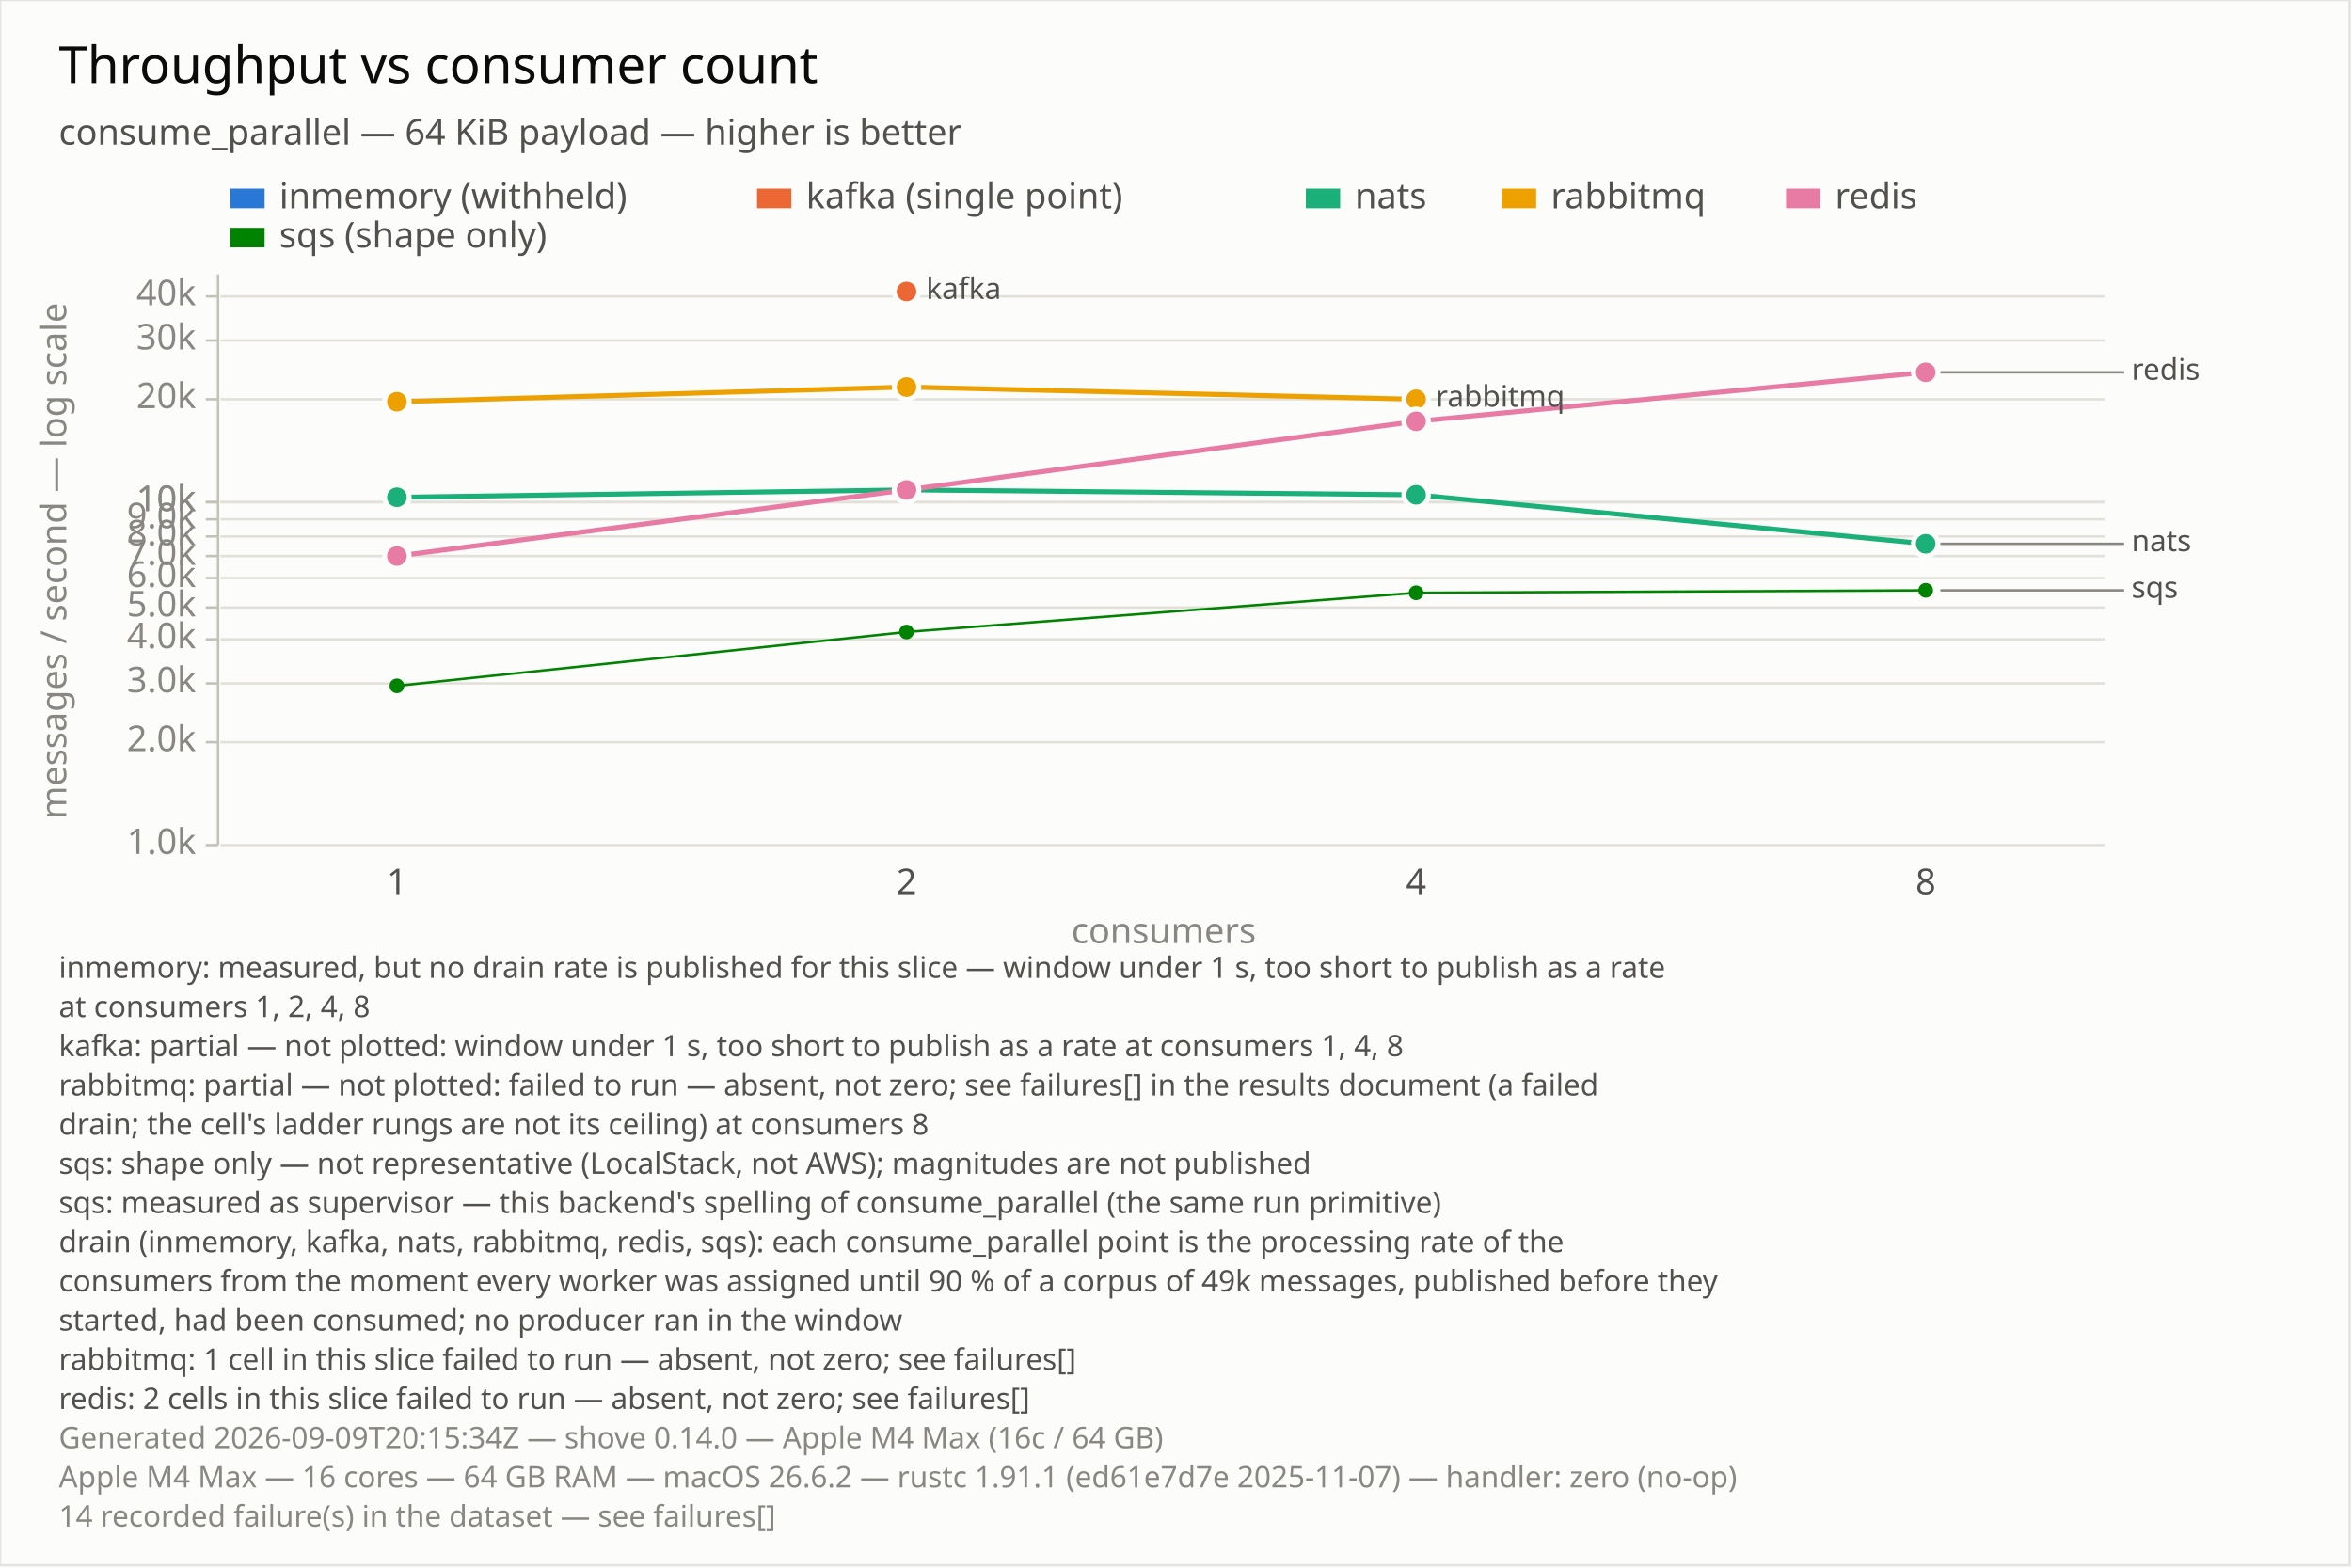
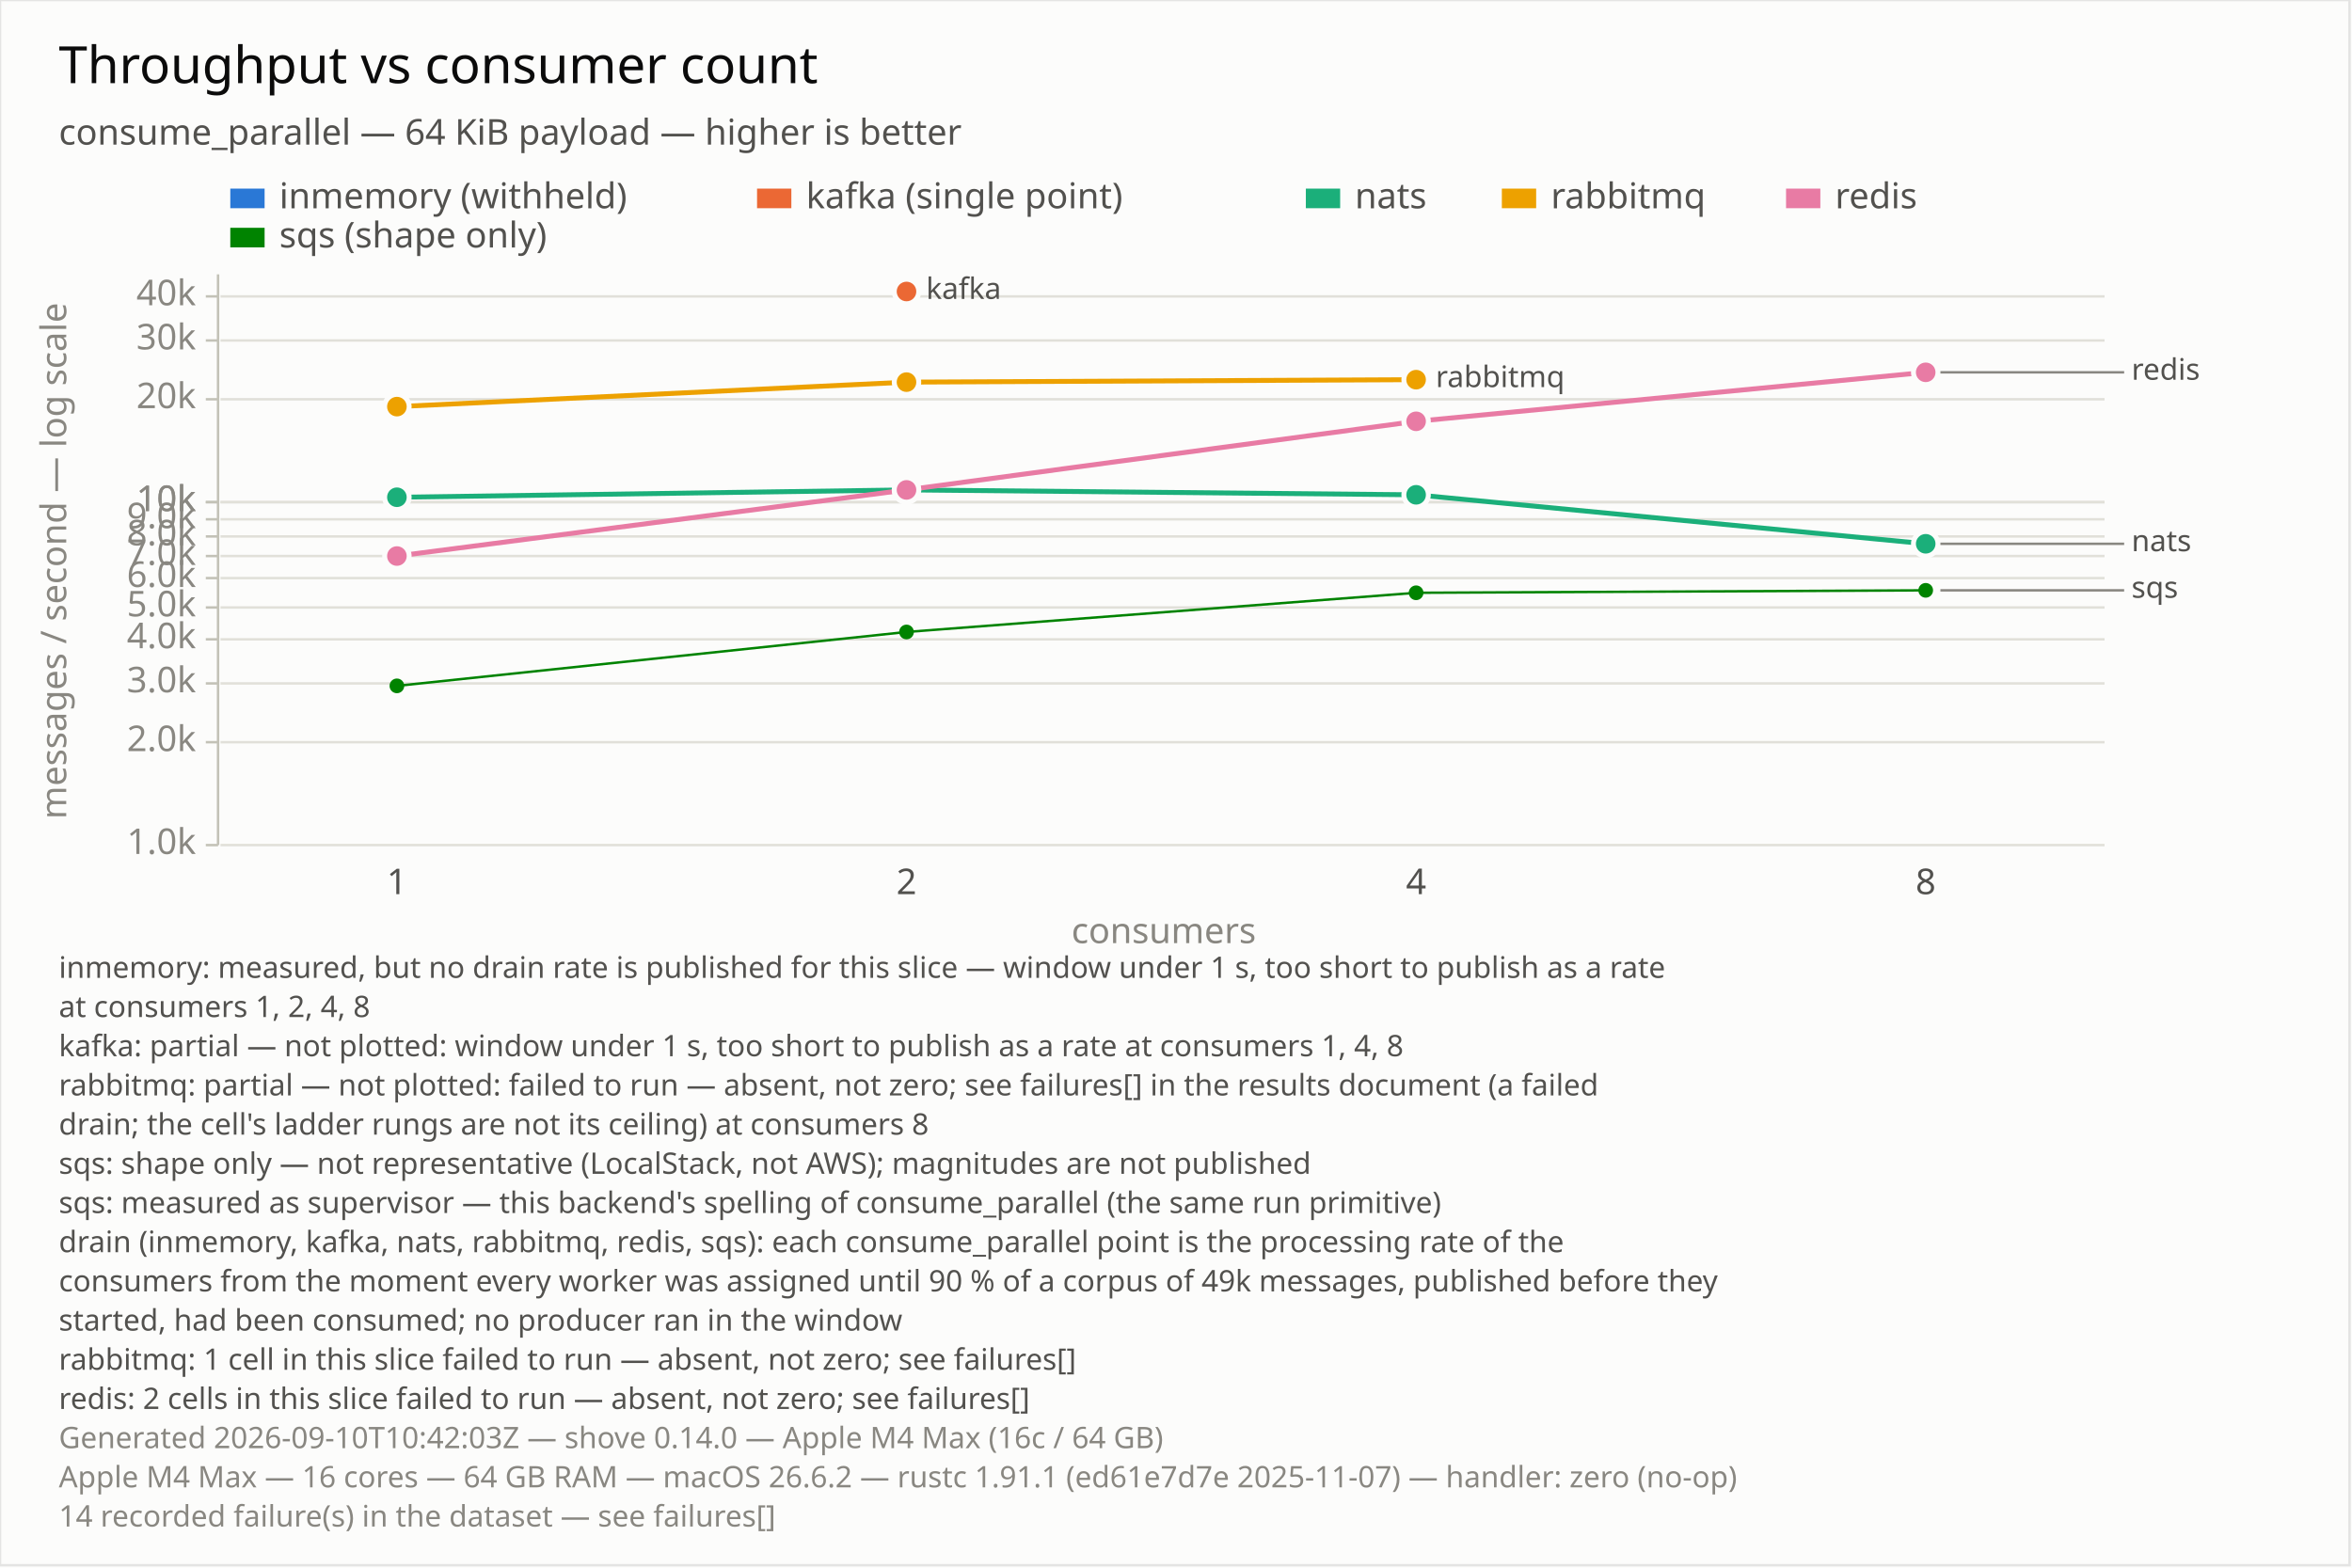
<svg xmlns="http://www.w3.org/2000/svg" width="960" height="640" viewBox="0 0 960 640">
  <rect x="0" y="0" width="960" height="640" opacity="1" fill="#FCFCFB" stroke="none" />
  <rect x="0" y="0" width="959" height="639" opacity="0.1" fill="none" stroke="#0B0B0B" />
  <text x="24" y="18" dy="0.76em" text-anchor="start" font-family="sans-serif" font-size="20.968" opacity="1" fill="#0B0B0B">
Throughput vs consumer count
</text>
  <text x="24" y="48" dy="0.76em" text-anchor="start" font-family="sans-serif" font-size="14.516" opacity="1" fill="#52514E">
consume_parallel — 64 KiB payload — higher is better
</text>
  <text x="24" y="390" dy="0.76em" text-anchor="start" font-family="sans-serif" font-size="12.097" opacity="1" fill="#52514E">
inmemory: measured, but no drain rate is published for this slice — window under 1 s, too short to publish as a rate
</text>
  <text x="24" y="406" dy="0.76em" text-anchor="start" font-family="sans-serif" font-size="12.097" opacity="1" fill="#52514E">
at consumers 1, 2, 4, 8
</text>
  <text x="24" y="422" dy="0.76em" text-anchor="start" font-family="sans-serif" font-size="12.097" opacity="1" fill="#52514E">
kafka: partial — not plotted: window under 1 s, too short to publish as a rate at consumers 1, 4, 8
</text>
  <text x="24" y="438" dy="0.76em" text-anchor="start" font-family="sans-serif" font-size="12.097" opacity="1" fill="#52514E">
rabbitmq: partial — not plotted: failed to run — absent, not zero; see failures[] in the results document (a failed
</text>
  <text x="24" y="454" dy="0.76em" text-anchor="start" font-family="sans-serif" font-size="12.097" opacity="1" fill="#52514E">
drain; the cell's ladder rungs are not its ceiling) at consumers 8
</text>
  <text x="24" y="470" dy="0.76em" text-anchor="start" font-family="sans-serif" font-size="12.097" opacity="1" fill="#52514E">
sqs: shape only — not representative (LocalStack, not AWS); magnitudes are not published
</text>
  <text x="24" y="486" dy="0.76em" text-anchor="start" font-family="sans-serif" font-size="12.097" opacity="1" fill="#52514E">
sqs: measured as supervisor — this backend's spelling of consume_parallel (the same run primitive)
</text>
  <text x="24" y="502" dy="0.76em" text-anchor="start" font-family="sans-serif" font-size="12.097" opacity="1" fill="#52514E">
drain (inmemory, kafka, nats, rabbitmq, redis, sqs): each consume_parallel point is the processing rate of the
</text>
  <text x="24" y="518" dy="0.76em" text-anchor="start" font-family="sans-serif" font-size="12.097" opacity="1" fill="#52514E">
consumers from the moment every worker was assigned until 90 % of a corpus of 49k messages, published before they
</text>
  <text x="24" y="534" dy="0.76em" text-anchor="start" font-family="sans-serif" font-size="12.097" opacity="1" fill="#52514E">
started, had been consumed; no producer ran in the window
</text>
  <text x="24" y="550" dy="0.76em" text-anchor="start" font-family="sans-serif" font-size="12.097" opacity="1" fill="#52514E">
rabbitmq: 1 cell in this slice failed to run — absent, not zero; see failures[]
</text>
  <text x="24" y="566" dy="0.76em" text-anchor="start" font-family="sans-serif" font-size="12.097" opacity="1" fill="#52514E">
redis: 2 cells in this slice failed to run — absent, not zero; see failures[]
</text>
  <text x="24" y="582" dy="0.76em" text-anchor="start" font-family="sans-serif" font-size="12.097" opacity="1" fill="#898781">
- Generated 2026-09-09T20:15:34Z — shove 0.14.0 — Apple M4 Max (16c / 64 GB)
+ Generated 2026-09-10T10:42:03Z — shove 0.14.0 — Apple M4 Max (16c / 64 GB)
</text>
  <text x="24" y="598" dy="0.76em" text-anchor="start" font-family="sans-serif" font-size="12.097" opacity="1" fill="#898781">
Apple M4 Max — 16 cores — 64 GB RAM — macOS 26.6.2 — rustc 1.91.1 (ed61e7d7e 2025-11-07) — handler: zero (no-op)
</text>
  <text x="24" y="614" dy="0.76em" text-anchor="start" font-family="sans-serif" font-size="12.097" opacity="1" fill="#898781">
14 recorded failure(s) in the dataset — see failures[]
</text>
  <text x="16" y="229" dy="0.76em" text-anchor="middle" font-family="sans-serif" font-size="14.516" opacity="1" fill="#898781" transform="rotate(270, 16, 229)">
messages / second — log scale
</text>
  <line opacity="1" stroke="#E1E0D9" stroke-width="1" x1="90" y1="345" x2="859" y2="345" />
  <line opacity="1" stroke="#E1E0D9" stroke-width="1" x1="90" y1="303" x2="859" y2="303" />
  <line opacity="1" stroke="#E1E0D9" stroke-width="1" x1="90" y1="279" x2="859" y2="279" />
  <line opacity="1" stroke="#E1E0D9" stroke-width="1" x1="90" y1="261" x2="859" y2="261" />
  <line opacity="1" stroke="#E1E0D9" stroke-width="1" x1="90" y1="248" x2="859" y2="248" />
  <line opacity="1" stroke="#E1E0D9" stroke-width="1" x1="90" y1="236" x2="859" y2="236" />
  <line opacity="1" stroke="#E1E0D9" stroke-width="1" x1="90" y1="227" x2="859" y2="227" />
  <line opacity="1" stroke="#E1E0D9" stroke-width="1" x1="90" y1="219" x2="859" y2="219" />
  <line opacity="1" stroke="#E1E0D9" stroke-width="1" x1="90" y1="212" x2="859" y2="212" />
  <line opacity="1" stroke="#E1E0D9" stroke-width="1" x1="90" y1="205" x2="859" y2="205" />
  <line opacity="1" stroke="#E1E0D9" stroke-width="1" x1="90" y1="205" x2="859" y2="205" />
  <line opacity="1" stroke="#E1E0D9" stroke-width="1" x1="90" y1="163" x2="859" y2="163" />
  <line opacity="1" stroke="#E1E0D9" stroke-width="1" x1="90" y1="139" x2="859" y2="139" />
  <line opacity="1" stroke="#E1E0D9" stroke-width="1" x1="90" y1="121" x2="859" y2="121" />
  <polyline fill="none" opacity="1" stroke="#C3C2B7" stroke-width="1" points="89,112 89,345 " />
  <text x="80" y="345" dy="0.5ex" text-anchor="end" font-family="sans-serif" font-size="14.516" opacity="1" fill="#898781">
1.0k
</text>
  <polyline fill="none" opacity="1" stroke="#C3C2B7" stroke-width="1" points="84,345 89,345 " />
  <text x="80" y="303" dy="0.5ex" text-anchor="end" font-family="sans-serif" font-size="14.516" opacity="1" fill="#898781">
2.0k
</text>
  <polyline fill="none" opacity="1" stroke="#C3C2B7" stroke-width="1" points="84,303 89,303 " />
  <text x="80" y="279" dy="0.5ex" text-anchor="end" font-family="sans-serif" font-size="14.516" opacity="1" fill="#898781">
3.0k
</text>
  <polyline fill="none" opacity="1" stroke="#C3C2B7" stroke-width="1" points="84,279 89,279 " />
  <text x="80" y="261" dy="0.5ex" text-anchor="end" font-family="sans-serif" font-size="14.516" opacity="1" fill="#898781">
4.0k
</text>
  <polyline fill="none" opacity="1" stroke="#C3C2B7" stroke-width="1" points="84,261 89,261 " />
  <text x="80" y="248" dy="0.5ex" text-anchor="end" font-family="sans-serif" font-size="14.516" opacity="1" fill="#898781">
5.0k
</text>
  <polyline fill="none" opacity="1" stroke="#C3C2B7" stroke-width="1" points="84,248 89,248 " />
  <text x="80" y="236" dy="0.5ex" text-anchor="end" font-family="sans-serif" font-size="14.516" opacity="1" fill="#898781">
6.0k
</text>
  <polyline fill="none" opacity="1" stroke="#C3C2B7" stroke-width="1" points="84,236 89,236 " />
  <text x="80" y="227" dy="0.5ex" text-anchor="end" font-family="sans-serif" font-size="14.516" opacity="1" fill="#898781">
7.0k
</text>
  <polyline fill="none" opacity="1" stroke="#C3C2B7" stroke-width="1" points="84,227 89,227 " />
  <text x="80" y="219" dy="0.5ex" text-anchor="end" font-family="sans-serif" font-size="14.516" opacity="1" fill="#898781">
8.0k
</text>
  <polyline fill="none" opacity="1" stroke="#C3C2B7" stroke-width="1" points="84,219 89,219 " />
  <text x="80" y="212" dy="0.5ex" text-anchor="end" font-family="sans-serif" font-size="14.516" opacity="1" fill="#898781">
9.0k
</text>
  <polyline fill="none" opacity="1" stroke="#C3C2B7" stroke-width="1" points="84,212 89,212 " />
  <text x="80" y="205" dy="0.5ex" text-anchor="end" font-family="sans-serif" font-size="14.516" opacity="1" fill="#898781">
10k
</text>
  <polyline fill="none" opacity="1" stroke="#C3C2B7" stroke-width="1" points="84,205 89,205 " />
  <text x="80" y="205" dy="0.5ex" text-anchor="end" font-family="sans-serif" font-size="14.516" opacity="1" fill="#898781">
10k
</text>
  <polyline fill="none" opacity="1" stroke="#C3C2B7" stroke-width="1" points="84,205 89,205 " />
  <text x="80" y="163" dy="0.5ex" text-anchor="end" font-family="sans-serif" font-size="14.516" opacity="1" fill="#898781">
20k
</text>
  <polyline fill="none" opacity="1" stroke="#C3C2B7" stroke-width="1" points="84,163 89,163 " />
  <text x="80" y="139" dy="0.5ex" text-anchor="end" font-family="sans-serif" font-size="14.516" opacity="1" fill="#898781">
30k
</text>
  <polyline fill="none" opacity="1" stroke="#C3C2B7" stroke-width="1" points="84,139 89,139 " />
  <text x="80" y="121" dy="0.5ex" text-anchor="end" font-family="sans-serif" font-size="14.516" opacity="1" fill="#898781">
40k
</text>
  <polyline fill="none" opacity="1" stroke="#C3C2B7" stroke-width="1" points="84,121 89,121 " />
  <polyline fill="none" opacity="1" stroke="#EB6834" stroke-width="2" points="370,119 " />
  <polyline fill="none" opacity="1" stroke="#1BAF7A" stroke-width="2" points="162,203 370,200 578,202 786,222 " />
-   <polyline fill="none" opacity="1" stroke="#EDA100" stroke-width="2" points="162,164 370,158 578,163 " />
+   <polyline fill="none" opacity="1" stroke="#EDA100" stroke-width="2" points="162,166 370,156 578,155 " />
  <polyline fill="none" opacity="1" stroke="#E87BA4" stroke-width="2" points="162,227 370,200 578,172 786,152 " />
  <polyline fill="none" opacity="1" stroke="#008300" stroke-width="1" points="162,280 370,258 578,242 786,241 " />
  <circle cx="370" cy="119" r="6" opacity="1" fill="#FCFCFB" stroke="none" stroke-width="0" />
  <circle cx="370" cy="119" r="4" opacity="1" fill="#EB6834" stroke="none" stroke-width="0" />
  <circle cx="162" cy="203" r="6" opacity="1" fill="#FCFCFB" stroke="none" stroke-width="0" />
  <circle cx="162" cy="203" r="4" opacity="1" fill="#1BAF7A" stroke="none" stroke-width="0" />
  <circle cx="370" cy="200" r="6" opacity="1" fill="#FCFCFB" stroke="none" stroke-width="0" />
  <circle cx="370" cy="200" r="4" opacity="1" fill="#1BAF7A" stroke="none" stroke-width="0" />
  <circle cx="578" cy="202" r="6" opacity="1" fill="#FCFCFB" stroke="none" stroke-width="0" />
  <circle cx="578" cy="202" r="4" opacity="1" fill="#1BAF7A" stroke="none" stroke-width="0" />
  <circle cx="786" cy="222" r="6" opacity="1" fill="#FCFCFB" stroke="none" stroke-width="0" />
  <circle cx="786" cy="222" r="4" opacity="1" fill="#1BAF7A" stroke="none" stroke-width="0" />
-   <circle cx="162" cy="164" r="6" opacity="1" fill="#FCFCFB" stroke="none" stroke-width="0" />
-   <circle cx="162" cy="164" r="4" opacity="1" fill="#EDA100" stroke="none" stroke-width="0" />
-   <circle cx="370" cy="158" r="6" opacity="1" fill="#FCFCFB" stroke="none" stroke-width="0" />
-   <circle cx="370" cy="158" r="4" opacity="1" fill="#EDA100" stroke="none" stroke-width="0" />
-   <circle cx="578" cy="163" r="6" opacity="1" fill="#FCFCFB" stroke="none" stroke-width="0" />
-   <circle cx="578" cy="163" r="4" opacity="1" fill="#EDA100" stroke="none" stroke-width="0" />
+   <circle cx="162" cy="166" r="6" opacity="1" fill="#FCFCFB" stroke="none" stroke-width="0" />
+   <circle cx="162" cy="166" r="4" opacity="1" fill="#EDA100" stroke="none" stroke-width="0" />
+   <circle cx="370" cy="156" r="6" opacity="1" fill="#FCFCFB" stroke="none" stroke-width="0" />
+   <circle cx="370" cy="156" r="4" opacity="1" fill="#EDA100" stroke="none" stroke-width="0" />
+   <circle cx="578" cy="155" r="6" opacity="1" fill="#FCFCFB" stroke="none" stroke-width="0" />
+   <circle cx="578" cy="155" r="4" opacity="1" fill="#EDA100" stroke="none" stroke-width="0" />
  <circle cx="162" cy="227" r="6" opacity="1" fill="#FCFCFB" stroke="none" stroke-width="0" />
  <circle cx="162" cy="227" r="4" opacity="1" fill="#E87BA4" stroke="none" stroke-width="0" />
  <circle cx="370" cy="200" r="6" opacity="1" fill="#FCFCFB" stroke="none" stroke-width="0" />
  <circle cx="370" cy="200" r="4" opacity="1" fill="#E87BA4" stroke="none" stroke-width="0" />
  <circle cx="578" cy="172" r="6" opacity="1" fill="#FCFCFB" stroke="none" stroke-width="0" />
  <circle cx="578" cy="172" r="4" opacity="1" fill="#E87BA4" stroke="none" stroke-width="0" />
  <circle cx="786" cy="152" r="6" opacity="1" fill="#FCFCFB" stroke="none" stroke-width="0" />
  <circle cx="786" cy="152" r="4" opacity="1" fill="#E87BA4" stroke="none" stroke-width="0" />
  <circle cx="162" cy="280" r="3" opacity="1" fill="#008300" stroke="none" stroke-width="0" />
  <circle cx="370" cy="258" r="3" opacity="1" fill="#008300" stroke="none" stroke-width="0" />
  <circle cx="578" cy="242" r="3" opacity="1" fill="#008300" stroke="none" stroke-width="0" />
  <circle cx="786" cy="241" r="3" opacity="1" fill="#008300" stroke="none" stroke-width="0" />
  <text x="378" y="119" dy="0.5ex" text-anchor="start" font-family="sans-serif" font-size="12.097" opacity="1" fill="#52514E">
kafka
</text>
-   <text x="586" y="163" dy="0.5ex" text-anchor="start" font-family="sans-serif" font-size="12.097" opacity="1" fill="#52514E">
+   <text x="586" y="155" dy="0.5ex" text-anchor="start" font-family="sans-serif" font-size="12.097" opacity="1" fill="#52514E">
rabbitmq
</text>
  <polyline fill="none" opacity="1" stroke="#898781" stroke-width="1" points="792,152 867,152 " />
  <text x="870" y="152" dy="0.5ex" text-anchor="start" font-family="sans-serif" font-size="12.097" opacity="1" fill="#52514E">
redis
</text>
  <polyline fill="none" opacity="1" stroke="#898781" stroke-width="1" points="792,222 867,222 " />
  <text x="870" y="222" dy="0.5ex" text-anchor="start" font-family="sans-serif" font-size="12.097" opacity="1" fill="#52514E">
nats
</text>
  <polyline fill="none" opacity="1" stroke="#898781" stroke-width="1" points="792,241 867,241 " />
  <text x="870" y="241" dy="0.5ex" text-anchor="start" font-family="sans-serif" font-size="12.097" opacity="1" fill="#52514E">
sqs
</text>
  <text x="162" y="354" dy="0.76em" text-anchor="middle" font-family="sans-serif" font-size="14.516" opacity="1" fill="#52514E">
1
</text>
  <text x="370" y="354" dy="0.76em" text-anchor="middle" font-family="sans-serif" font-size="14.516" opacity="1" fill="#52514E">
2
</text>
  <text x="578" y="354" dy="0.76em" text-anchor="middle" font-family="sans-serif" font-size="14.516" opacity="1" fill="#52514E">
4
</text>
  <text x="786" y="354" dy="0.76em" text-anchor="middle" font-family="sans-serif" font-size="14.516" opacity="1" fill="#52514E">
8
</text>
  <text x="475" y="374" dy="0.76em" text-anchor="middle" font-family="sans-serif" font-size="14.516" opacity="1" fill="#898781">
consumers
</text>
  <rect x="94" y="77" width="14" height="8" opacity="1" fill="#2A78D6" stroke="none" />
  <text x="114" y="74" dy="0.76em" text-anchor="start" font-family="sans-serif" font-size="14.516" opacity="1" fill="#52514E">
inmemory (withheld)
</text>
  <rect x="309" y="77" width="14" height="8" opacity="1" fill="#EB6834" stroke="none" />
  <text x="329" y="74" dy="0.76em" text-anchor="start" font-family="sans-serif" font-size="14.516" opacity="1" fill="#52514E">
kafka (single point)
</text>
  <rect x="533" y="77" width="14" height="8" opacity="1" fill="#1BAF7A" stroke="none" />
  <text x="553" y="74" dy="0.76em" text-anchor="start" font-family="sans-serif" font-size="14.516" opacity="1" fill="#52514E">
nats
</text>
  <rect x="613" y="77" width="14" height="8" opacity="1" fill="#EDA100" stroke="none" />
  <text x="633" y="74" dy="0.76em" text-anchor="start" font-family="sans-serif" font-size="14.516" opacity="1" fill="#52514E">
rabbitmq
</text>
  <rect x="729" y="77" width="14" height="8" opacity="1" fill="#E87BA4" stroke="none" />
  <text x="749" y="74" dy="0.76em" text-anchor="start" font-family="sans-serif" font-size="14.516" opacity="1" fill="#52514E">
redis
</text>
  <rect x="94" y="93" width="14" height="8" opacity="1" fill="#008300" stroke="none" />
  <text x="114" y="90" dy="0.76em" text-anchor="start" font-family="sans-serif" font-size="14.516" opacity="1" fill="#52514E">
sqs (shape only)
</text>
</svg>
